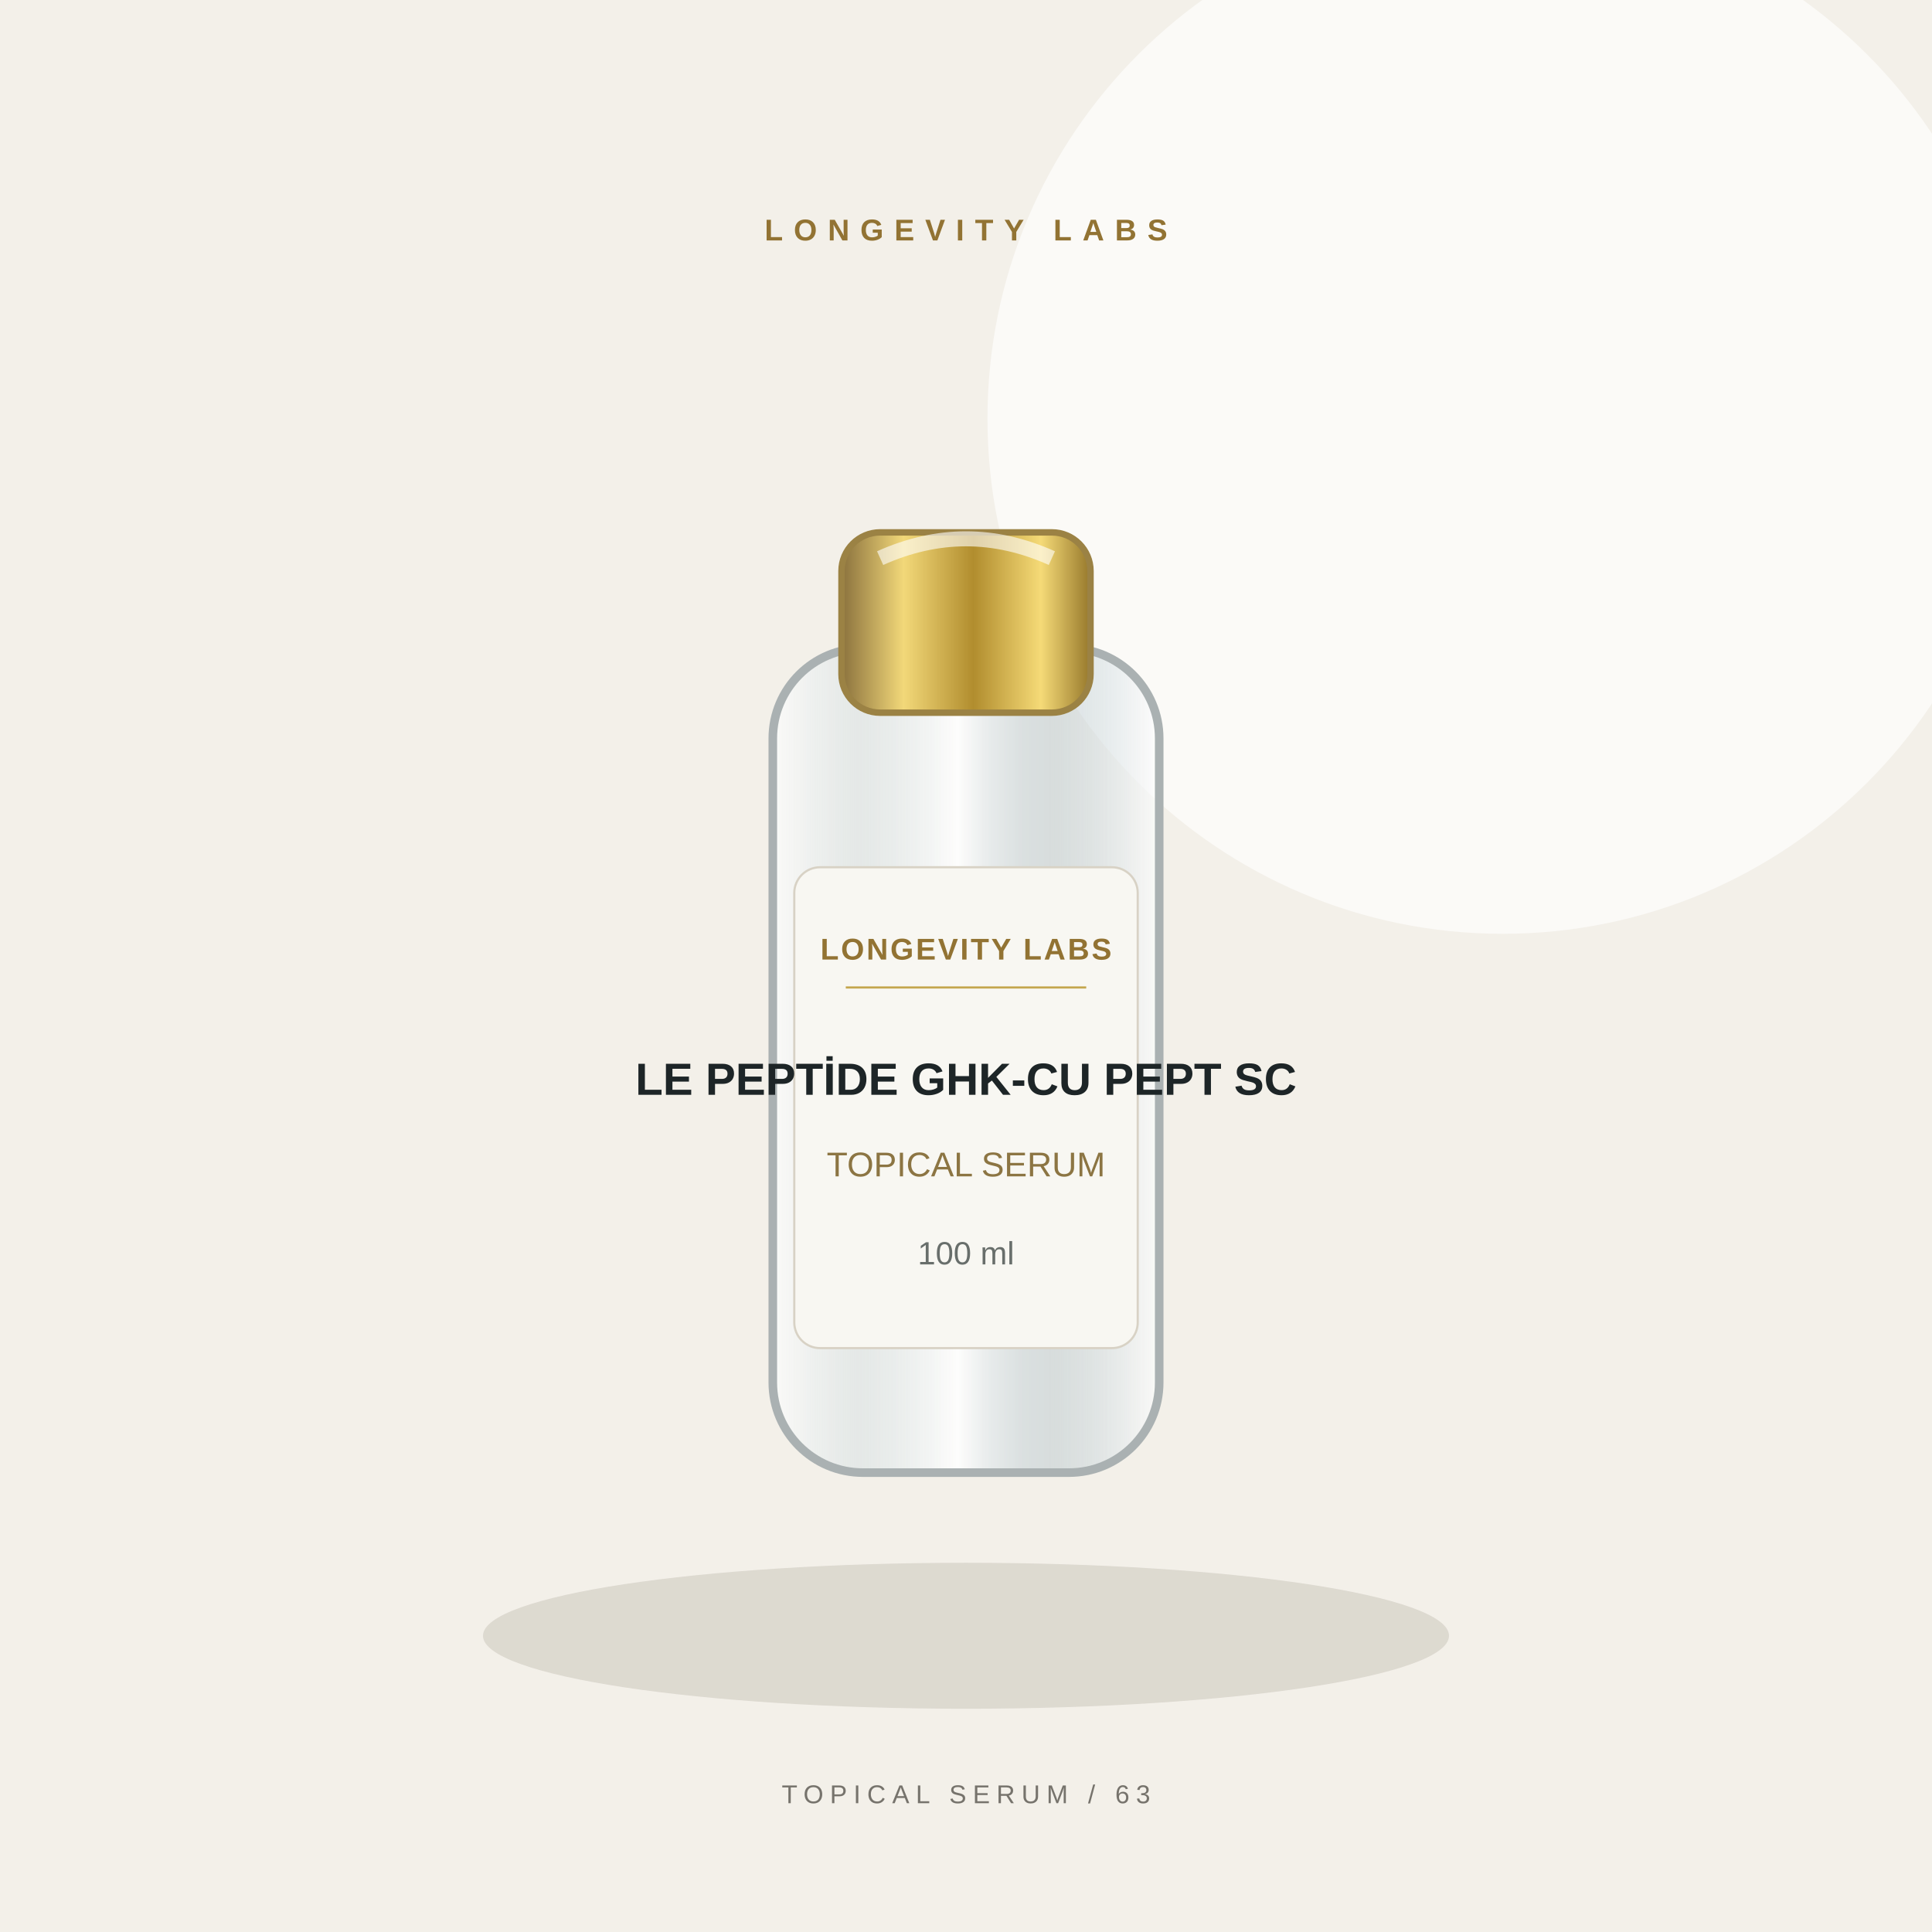
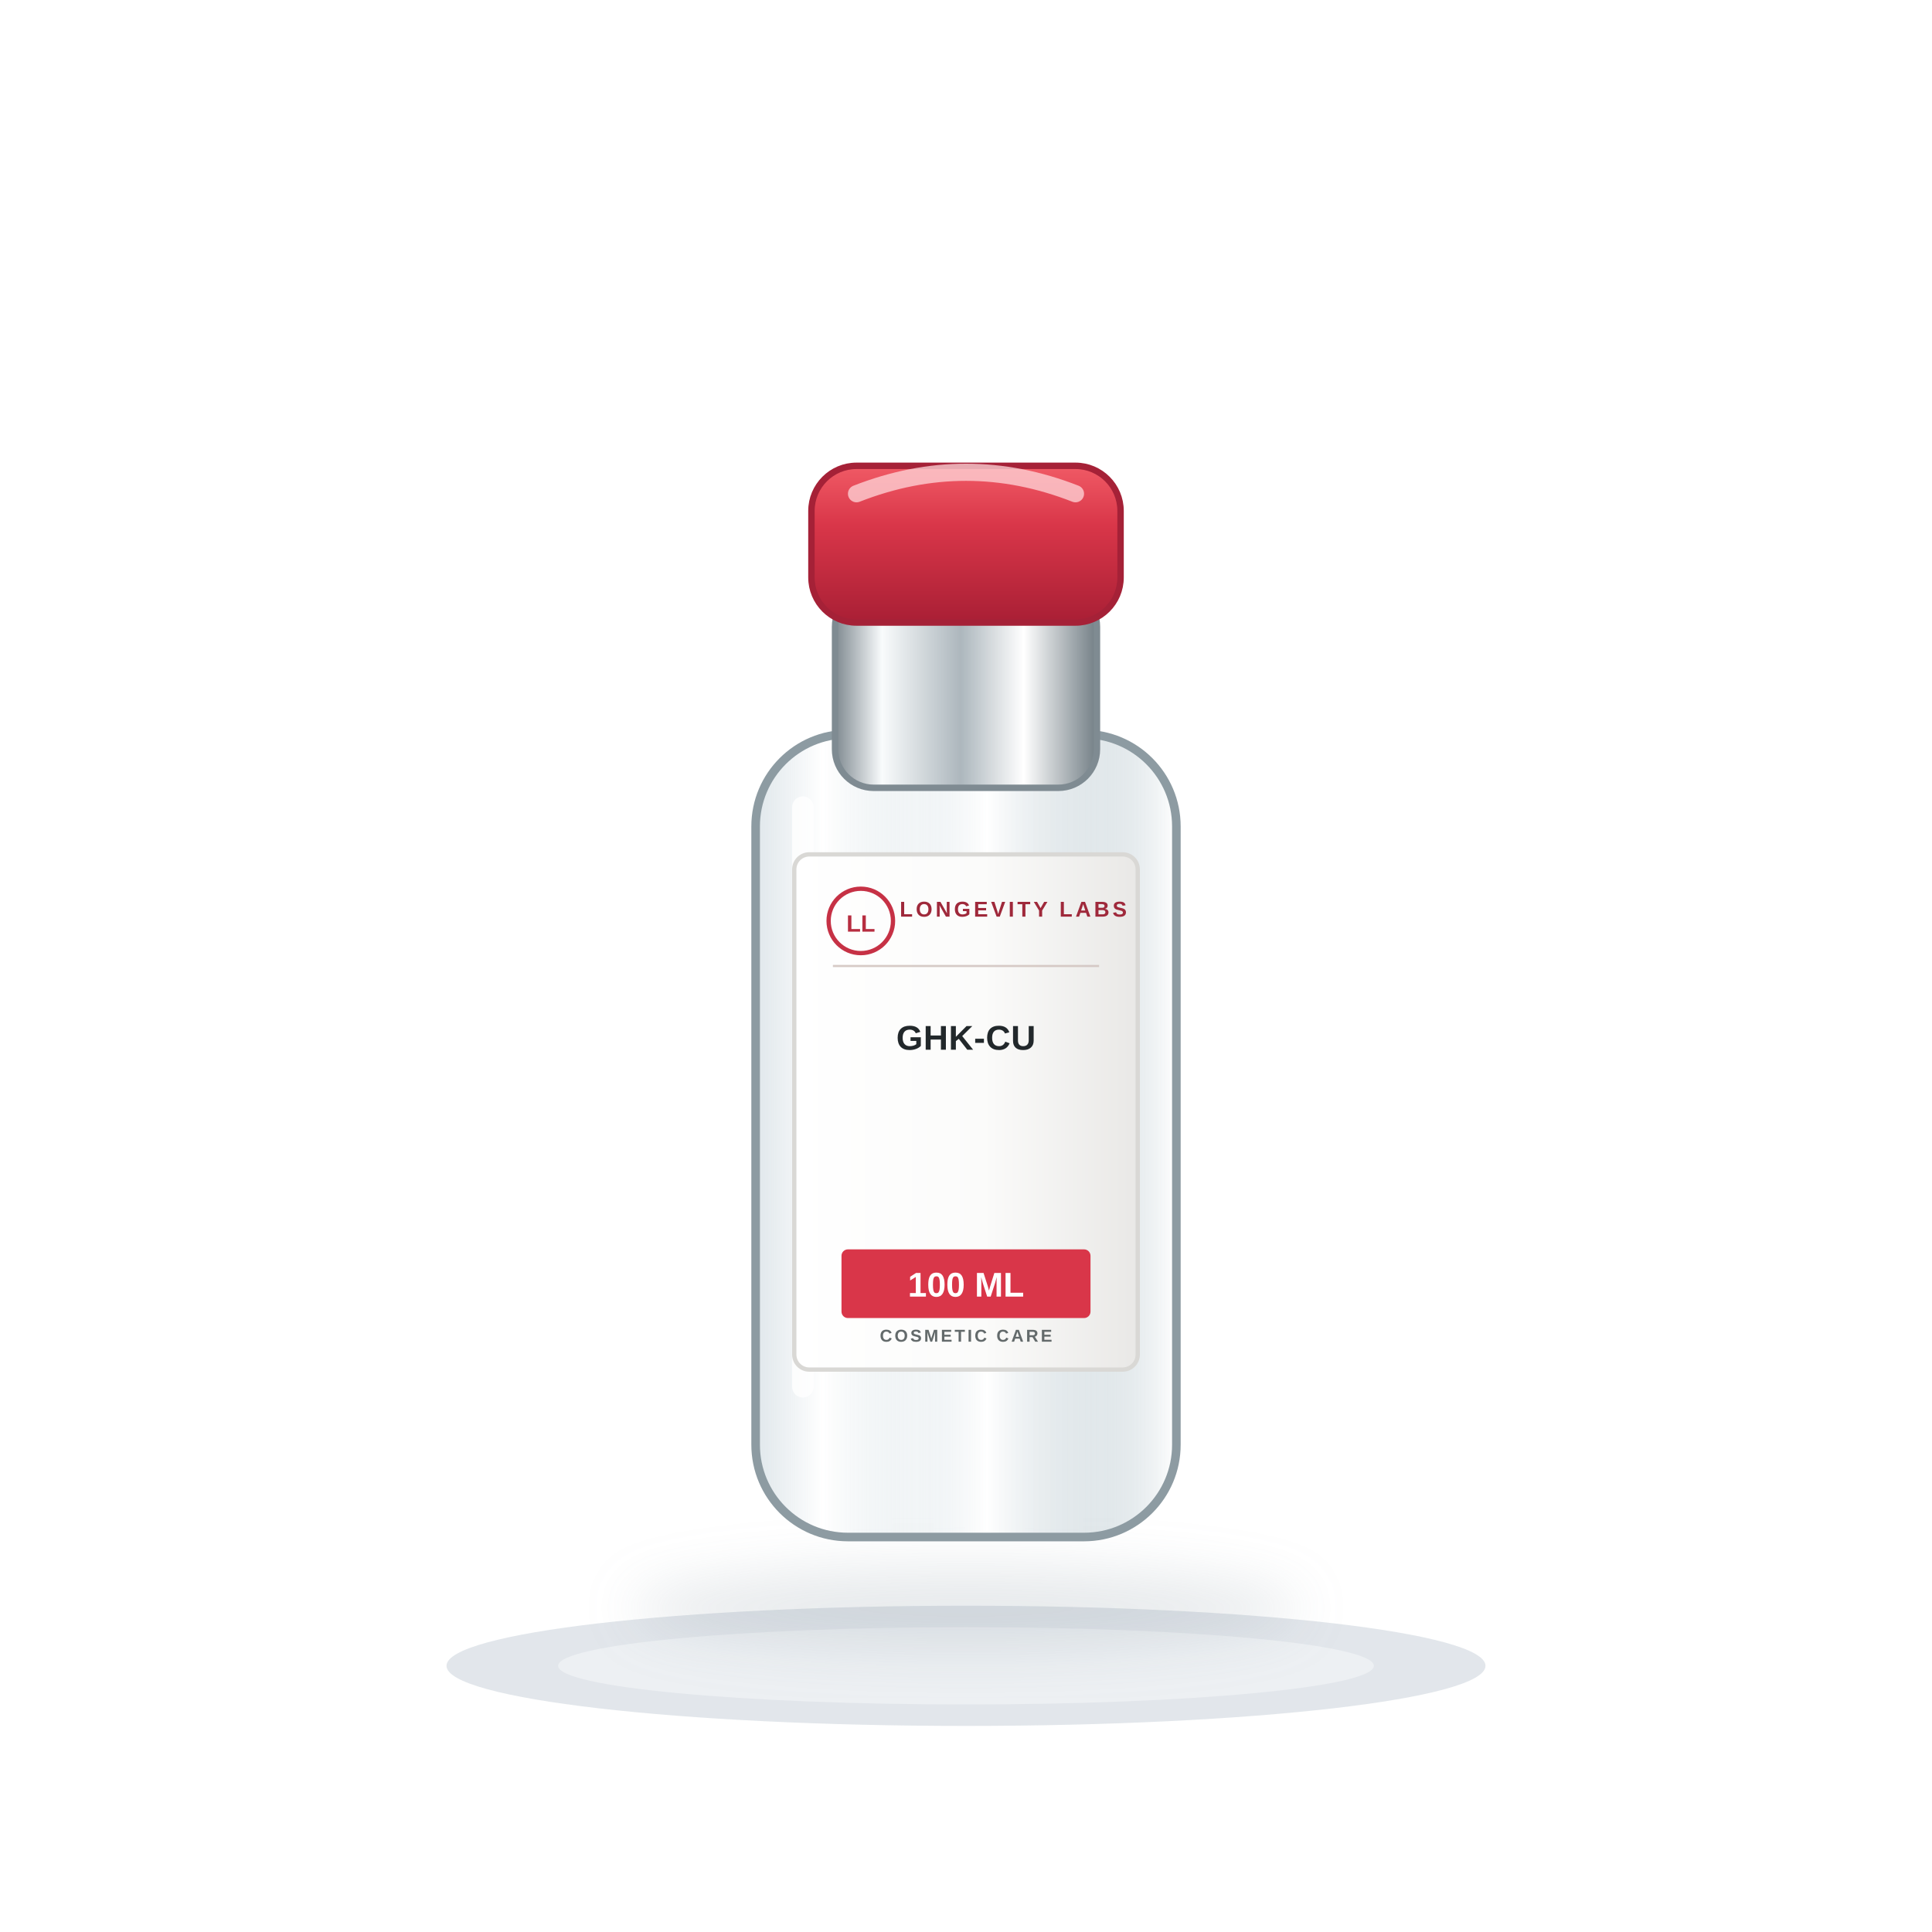
<svg xmlns="http://www.w3.org/2000/svg" width="900" height="900" viewBox="0 0 900 900" role="img" aria-labelledby="title desc">
  <defs>
-     <linearGradient id="vialBg" x2="0" y2="1">
-       <stop stop-color="#f8fbff" />
-       <stop offset="1" stop-color="#dce7f0" />
+     <linearGradient id="glass" x2="1">
+       <stop stop-color="#d8e1e6" stop-opacity=".78" />
+       <stop offset=".16" stop-color="#fff" stop-opacity=".92" />
+       <stop offset=".38" stop-color="#dbe4e8" stop-opacity=".36" />
+       <stop offset=".55" stop-color="#fff" stop-opacity=".92" />
+       <stop offset=".82" stop-color="#b9c8cf" stop-opacity=".42" />
+       <stop offset="1" stop-color="#fff" stop-opacity=".88" />
+     </linearGradient>
+     <linearGradient id="redCap" x2="0" y2="1">
+       <stop stop-color="#f05a65" />
+       <stop offset=".38" stop-color="#d93649" />
+       <stop offset="1" stop-color="#a91f35" />
    </linearGradient>
    <linearGradient id="silver" x2="1">
-       <stop stop-color="#6c757b" />
-       <stop offset=".2" stop-color="#fff" />
-       <stop offset=".47" stop-color="#a6b0b5" />
-       <stop offset=".74" stop-color="#f8f9f8" />
-       <stop offset="1" stop-color="#69737a" />
+       <stop stop-color="#7e8990" />
+       <stop offset=".18" stop-color="#f9fbfc" />
+       <stop offset=".48" stop-color="#adb7bd" />
+       <stop offset=".72" stop-color="#fff" />
+       <stop offset="1" stop-color="#727e85" />
    </linearGradient>
-     <linearGradient id="yellowCap" x2="0" y2="1">
-       <stop stop-color="#ffe958" />
-       <stop offset=".48" stop-color="#f3d324" />
-       <stop offset="1" stop-color="#d7b20c" />
+     <linearGradient id="label" x2="1">
+       <stop stop-color="#fff" />
+       <stop offset=".55" stop-color="#fbfbfa" />
+       <stop offset="1" stop-color="#e9e8e6" />
    </linearGradient>
-     <linearGradient id="vialGlass" x2="1">
-       <stop stop-color="#fff" stop-opacity=".78" />
-       <stop offset=".17" stop-color="#cedde4" stop-opacity=".5" />
-       <stop offset=".43" stop-color="#fff" stop-opacity=".92" />
-       <stop offset=".7" stop-color="#b8cbd4" stop-opacity=".48" />
-       <stop offset="1" stop-color="#fff" stop-opacity=".8" />
+     <linearGradient id="powder" x2="0" y2="1">
+       <stop stop-color="#fff" />
+       <stop offset="1" stop-color="#dfe5e8" />
    </linearGradient>
-     <linearGradient id="innerGlass" x2="1">
-       <stop stop-color="#a8c1ca" stop-opacity=".2" />
-       <stop offset=".5" stop-color="#fff" stop-opacity=".5" />
-       <stop offset="1" stop-color="#91a9b2" stop-opacity=".28" />
-     </linearGradient>
-     <linearGradient id="labelBlue" x2="1">
-       <stop stop-color="#072d88" />
-       <stop offset=".5" stop-color="#0d4bc5" />
-       <stop offset="1" stop-color="#082e8a" />
-     </linearGradient>
-     <linearGradient id="clearGlass" x2="1">
-       <stop stop-color="#fff" stop-opacity=".72" />
-       <stop offset=".22" stop-color="#d5e0e4" stop-opacity=".48" />
-       <stop offset=".48" stop-color="#fff" stop-opacity=".86" />
-       <stop offset=".72" stop-color="#aec0c9" stop-opacity=".4" />
-       <stop offset="1" stop-color="#fff" stop-opacity=".72" />
-     </linearGradient>
-     <linearGradient id="goldMetal" x2="1">
-       <stop stop-color="#8a713d" />
-       <stop offset=".25" stop-color="#f2d879" />
-       <stop offset=".53" stop-color="#b18d2e" />
-       <stop offset=".8" stop-color="#f5da77" />
-       <stop offset="1" stop-color="#96782b" />
-     </linearGradient>
-     <linearGradient id="darkGlass" x2="1">
-       <stop stop-color="#080b0c" />
-       <stop offset=".26" stop-color="#25292a" />
-       <stop offset=".5" stop-color="#090b0b" />
-       <stop offset=".76" stop-color="#242727" />
-       <stop offset="1" stop-color="#080a0a" />
-     </linearGradient>
-     <filter id="softShadow" x="-50%" y="-100%" width="200%" height="300%">
-       <feGaussianBlur stdDeviation="14" />
+     <filter id="shadow" x="-40%" y="-60%" width="180%" height="220%">
+       <feGaussianBlur stdDeviation="12" />
    </filter>
  </defs>
-   <rect width="900" height="900" fill="#f3f0e9" />
-   <circle cx="700" cy="195" r="240" fill="#fff" opacity=".64" />
-   <ellipse cx="450" cy="762" rx="225" ry="34" fill="#979182" opacity=".24" />
+   <rect width="900" height="900" fill="#fff" />
+   <ellipse cx="450" cy="776" rx="242" ry="28" fill="#d5dce2" opacity=".7" />
+   <ellipse cx="450" cy="776" rx="190" ry="18" fill="#edf0f3" />
+   <ellipse cx="450" cy="749" rx="156" ry="19" fill="#7d8d98" opacity=".18" filter="url(#shadow)" />
  <g>
+     <rect x="352" y="342" width="196" height="374" rx="43" fill="url(#glass)" stroke="#8d9ba2" stroke-width="4" />
+     <path d="M374 376v270" stroke="#fff" stroke-width="10" stroke-linecap="round" opacity=".78" />
+     <rect x="389" y="274" width="122" height="93" rx="18" fill="url(#silver)" stroke="#7f8b92" stroke-width="3" />
+     <rect x="378" y="217" width="144" height="73" rx="21" fill="url(#redCap)" stroke="#a52137" stroke-width="3" />
+     <path d="M399 230q51-20 102 0" fill="none" stroke="#ffd9dc" stroke-width="8" stroke-linecap="round" opacity=".74" />
    <g>
-       <rect x="360" y="302" width="180" height="384" rx="42" fill="url(#clearGlass)" stroke="#aab1b2" stroke-width="4" />
-       <rect x="392" y="248" width="116" height="84" rx="18" fill="url(#goldMetal)" stroke="#9b8244" stroke-width="3" />
-       <path d="M410 260q40-18 80 0" fill="none" stroke="#fff" stroke-width="7" opacity=".6" />
-       <rect x="370" y="404" width="160" height="224" rx="12" fill="#f8f7f2" stroke="#d8d2c5" />
-       <text x="450" y="447" text-anchor="middle" fill="#927333" font-family="Arial,sans-serif" font-size="14" font-weight="700" letter-spacing="1">LONGEVITY LABS</text>
-       <path d="M394 460h112" stroke="#c4a64d" />
-       <text x="450" y="510" text-anchor="middle" fill="#1d2527" font-family="Arial,sans-serif" font-size="21" font-weight="700">LE PEPTİDE GHK-CU PEPT SC</text>
-       <text x="450" y="548" text-anchor="middle" fill="#8c7543" font-family="Arial,sans-serif" font-size="16">TOPICAL SERUM</text>
-       <text x="450" y="589" text-anchor="middle" fill="#686e6b" font-family="Arial,sans-serif" font-size="15">100 ml</text>
+       <rect x="370" y="398" width="160" height="240" rx="7" fill="url(#label)" stroke="#d9d8d5" stroke-width="2" />
+       <circle cx="401" cy="429" r="15" fill="none" stroke="#c63145" stroke-width="2" />
+       <text x="401" y="434" text-anchor="middle" fill="#b72d40" font-family="Arial,sans-serif" font-size="11" font-weight="800">LL</text>
+       <text x="472" y="427" text-anchor="middle" fill="#9f293b" font-family="Arial,sans-serif" font-size="10" font-weight="800" letter-spacing="1.4">LONGEVITY LABS</text>
+       <path d="M388 450h124" stroke="#d4c8c4" stroke-opacity=".95" />
+       <text x="450" y="489" text-anchor="middle" fill="#22282b" font-family="Arial,sans-serif" font-size="16" font-weight="700" letter-spacing=".2">GHK-CU</text>
+       <rect x="392" y="582" width="116" height="32" rx="3" fill="#d93649" />
+       <text x="450" y="604" text-anchor="middle" fill="#fff" font-family="Arial,sans-serif" font-size="16" font-weight="800">100 ML</text>
+       <text x="450" y="625" text-anchor="middle" fill="#636a6b" font-family="Arial,sans-serif" font-size="8" font-weight="700" letter-spacing="1.1">COSMETIC CARE</text>
    </g>
  </g>
-   <text x="450" y="112" text-anchor="middle" fill="#927333" font-family="Arial,sans-serif" font-size="14" font-weight="700" letter-spacing="5">LONGEVITY LABS</text>
-   <text x="450" y="840" text-anchor="middle" fill="#76736c" font-family="Arial,sans-serif" font-size="12" letter-spacing="3">TOPICAL SERUM / 63</text>
</svg>
